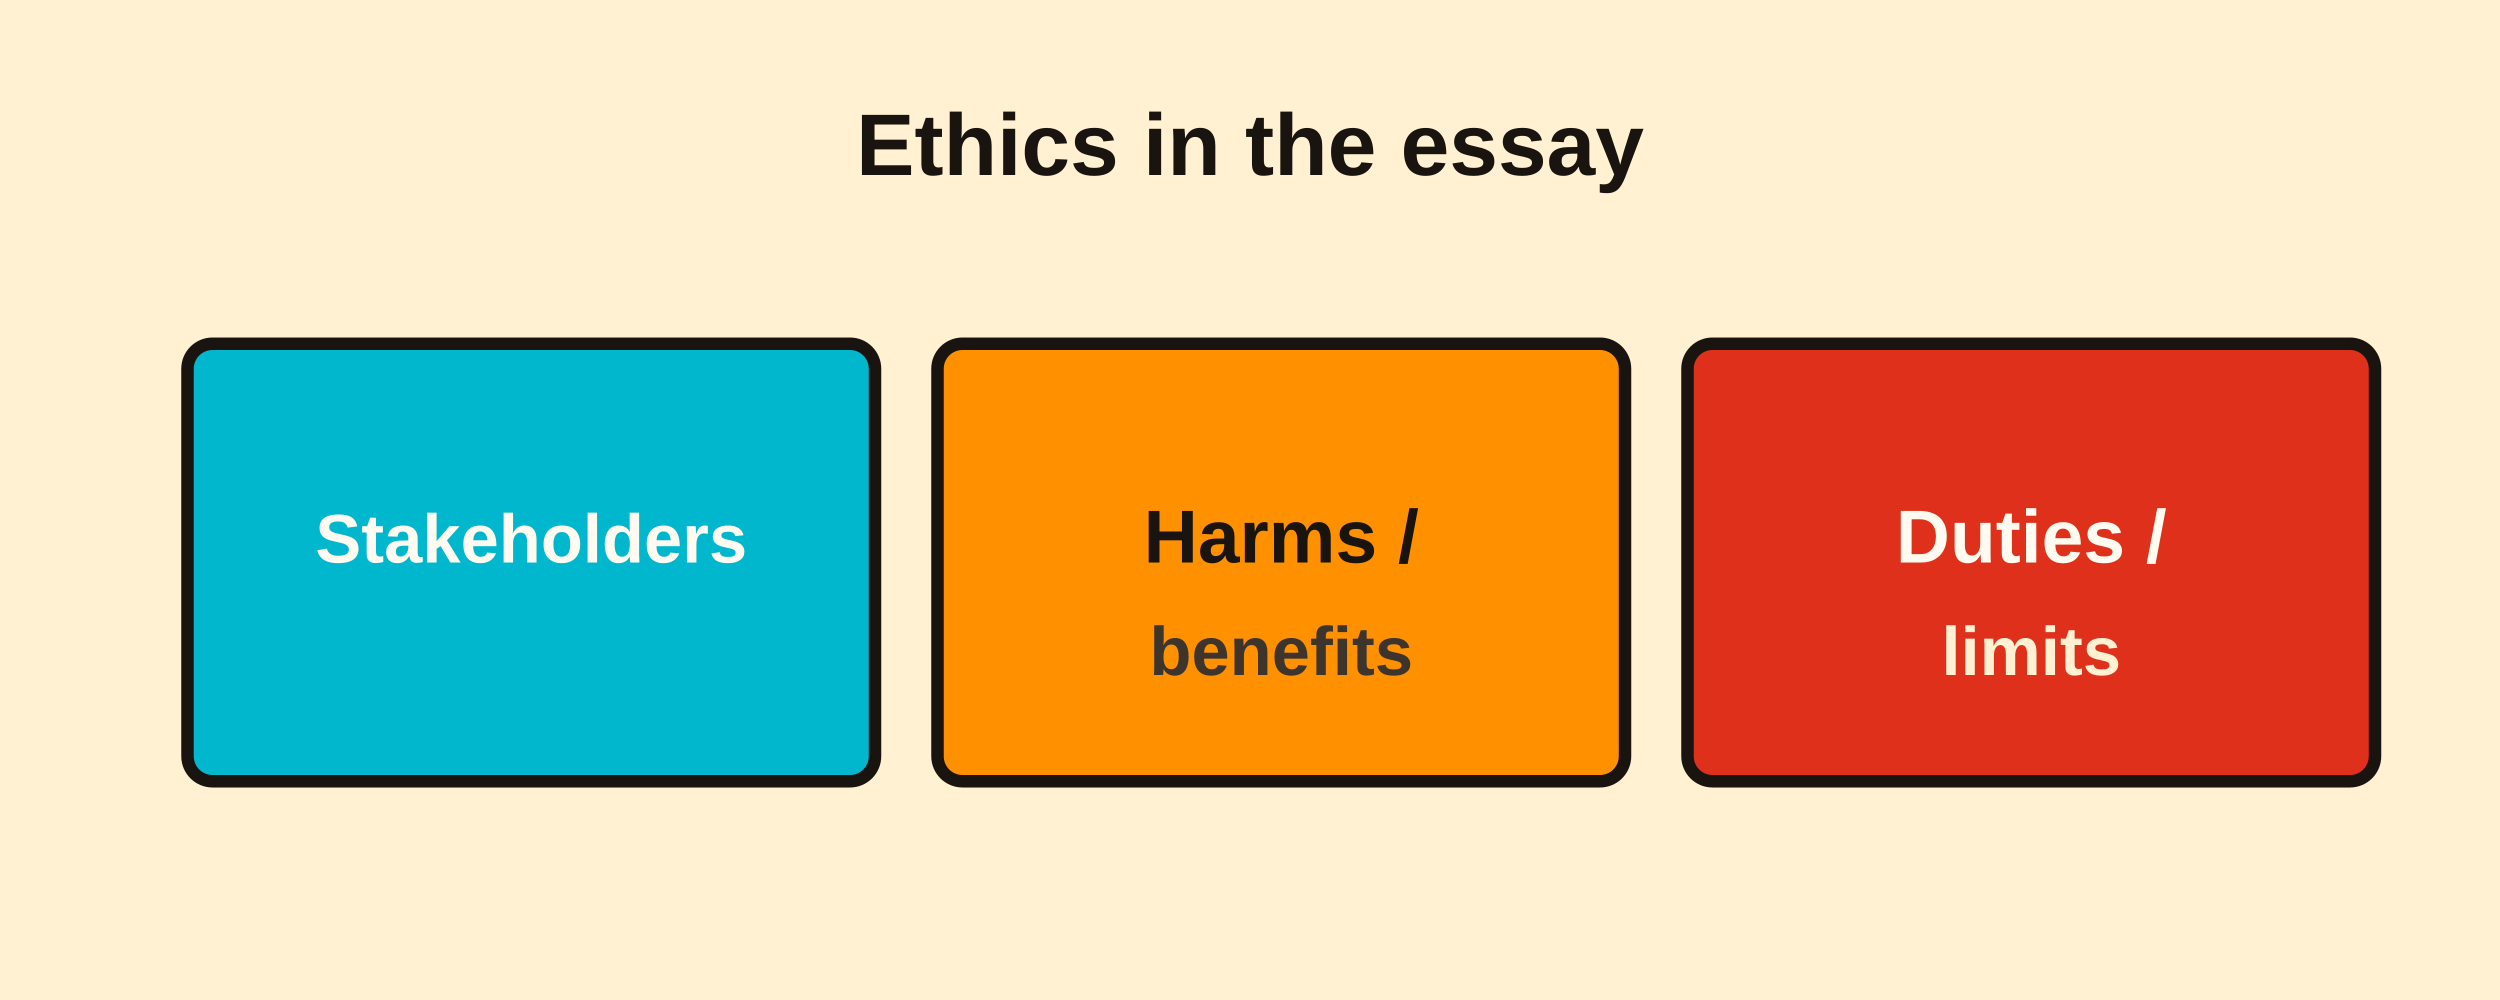
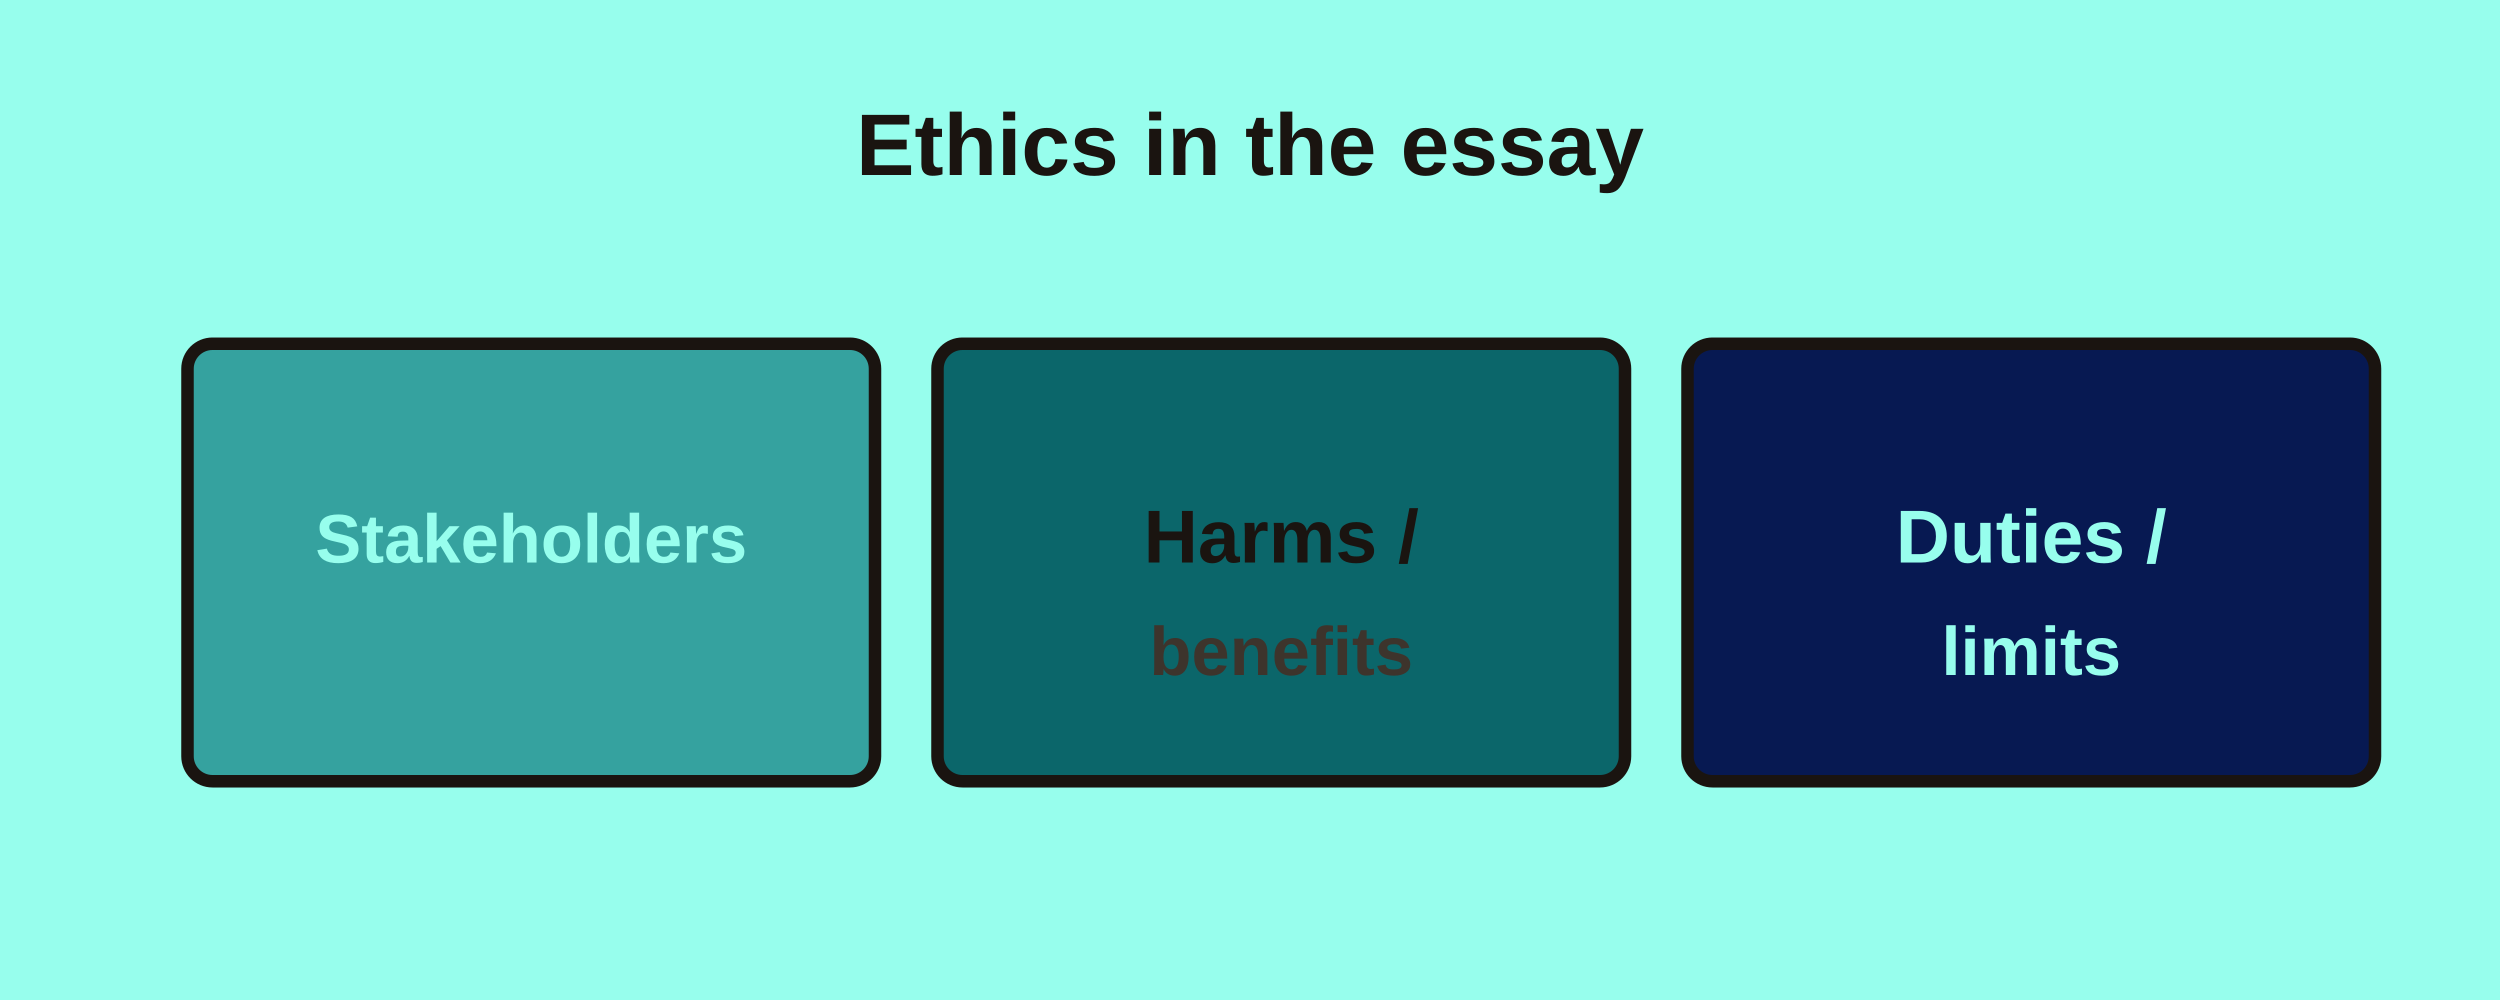
<svg xmlns="http://www.w3.org/2000/svg" viewBox="0 0 400 160" width="400" height="160" role="img">
-   <rect width="400" height="160" fill="#FFF1D1" />
+   <rect width="400" height="160" fill="#97FEED" />
  <text x="200" y="28" fill="#1A1410" font-size="14" font-weight="600" font-family="Segoe UI, Arial, sans-serif" text-anchor="middle">Ethics in the essay</text>
-   <rect x="30" y="55" width="110" height="70" rx="4" fill="#00B7CD" stroke="#1A1410" stroke-width="2" />
-   <text x="85" y="90" fill="#FFFBF0" font-size="11" font-weight="600" font-family="Segoe UI, Arial, sans-serif" text-anchor="middle">Stakeholders</text>
-   <rect x="150" y="55" width="110" height="70" rx="4" fill="#FF9100" stroke="#1A1410" stroke-width="2" />
+   <rect x="30" y="55" width="110" height="70" rx="4" fill="#35A29F" stroke="#1A1410" stroke-width="2" />
+   <text x="85" y="90" fill="#97FEED" font-size="11" font-weight="600" font-family="Segoe UI, Arial, sans-serif" text-anchor="middle">Stakeholders</text>
+   <rect x="150" y="55" width="110" height="70" rx="4" fill="#0B666A" stroke="#1A1410" stroke-width="2" />
  <text x="205" y="90" fill="#1A1410" font-size="12" font-weight="600" font-family="Segoe UI, Arial, sans-serif" text-anchor="middle">Harms /</text>
  <text x="205" y="108" fill="#3D342C" font-size="11" font-weight="600" font-family="Segoe UI, Arial, sans-serif" text-anchor="middle">benefits</text>
-   <rect x="270" y="55" width="110" height="70" rx="4" fill="#DF301C" stroke="#1A1410" stroke-width="2" />
-   <text x="325" y="90" fill="#FFFBF0" font-size="12" font-weight="600" font-family="Segoe UI, Arial, sans-serif" text-anchor="middle">Duties /</text>
-   <text x="325" y="108" fill="#FFF1D1" font-size="11" font-weight="600" font-family="Segoe UI, Arial, sans-serif" text-anchor="middle">limits</text>
+   <rect x="270" y="55" width="110" height="70" rx="4" fill="#071952" stroke="#1A1410" stroke-width="2" />
+   <text x="325" y="90" fill="#97FEED" font-size="12" font-weight="600" font-family="Segoe UI, Arial, sans-serif" text-anchor="middle">Duties /</text>
+   <text x="325" y="108" fill="#97FEED" font-size="11" font-weight="600" font-family="Segoe UI, Arial, sans-serif" text-anchor="middle">limits</text>
</svg>
